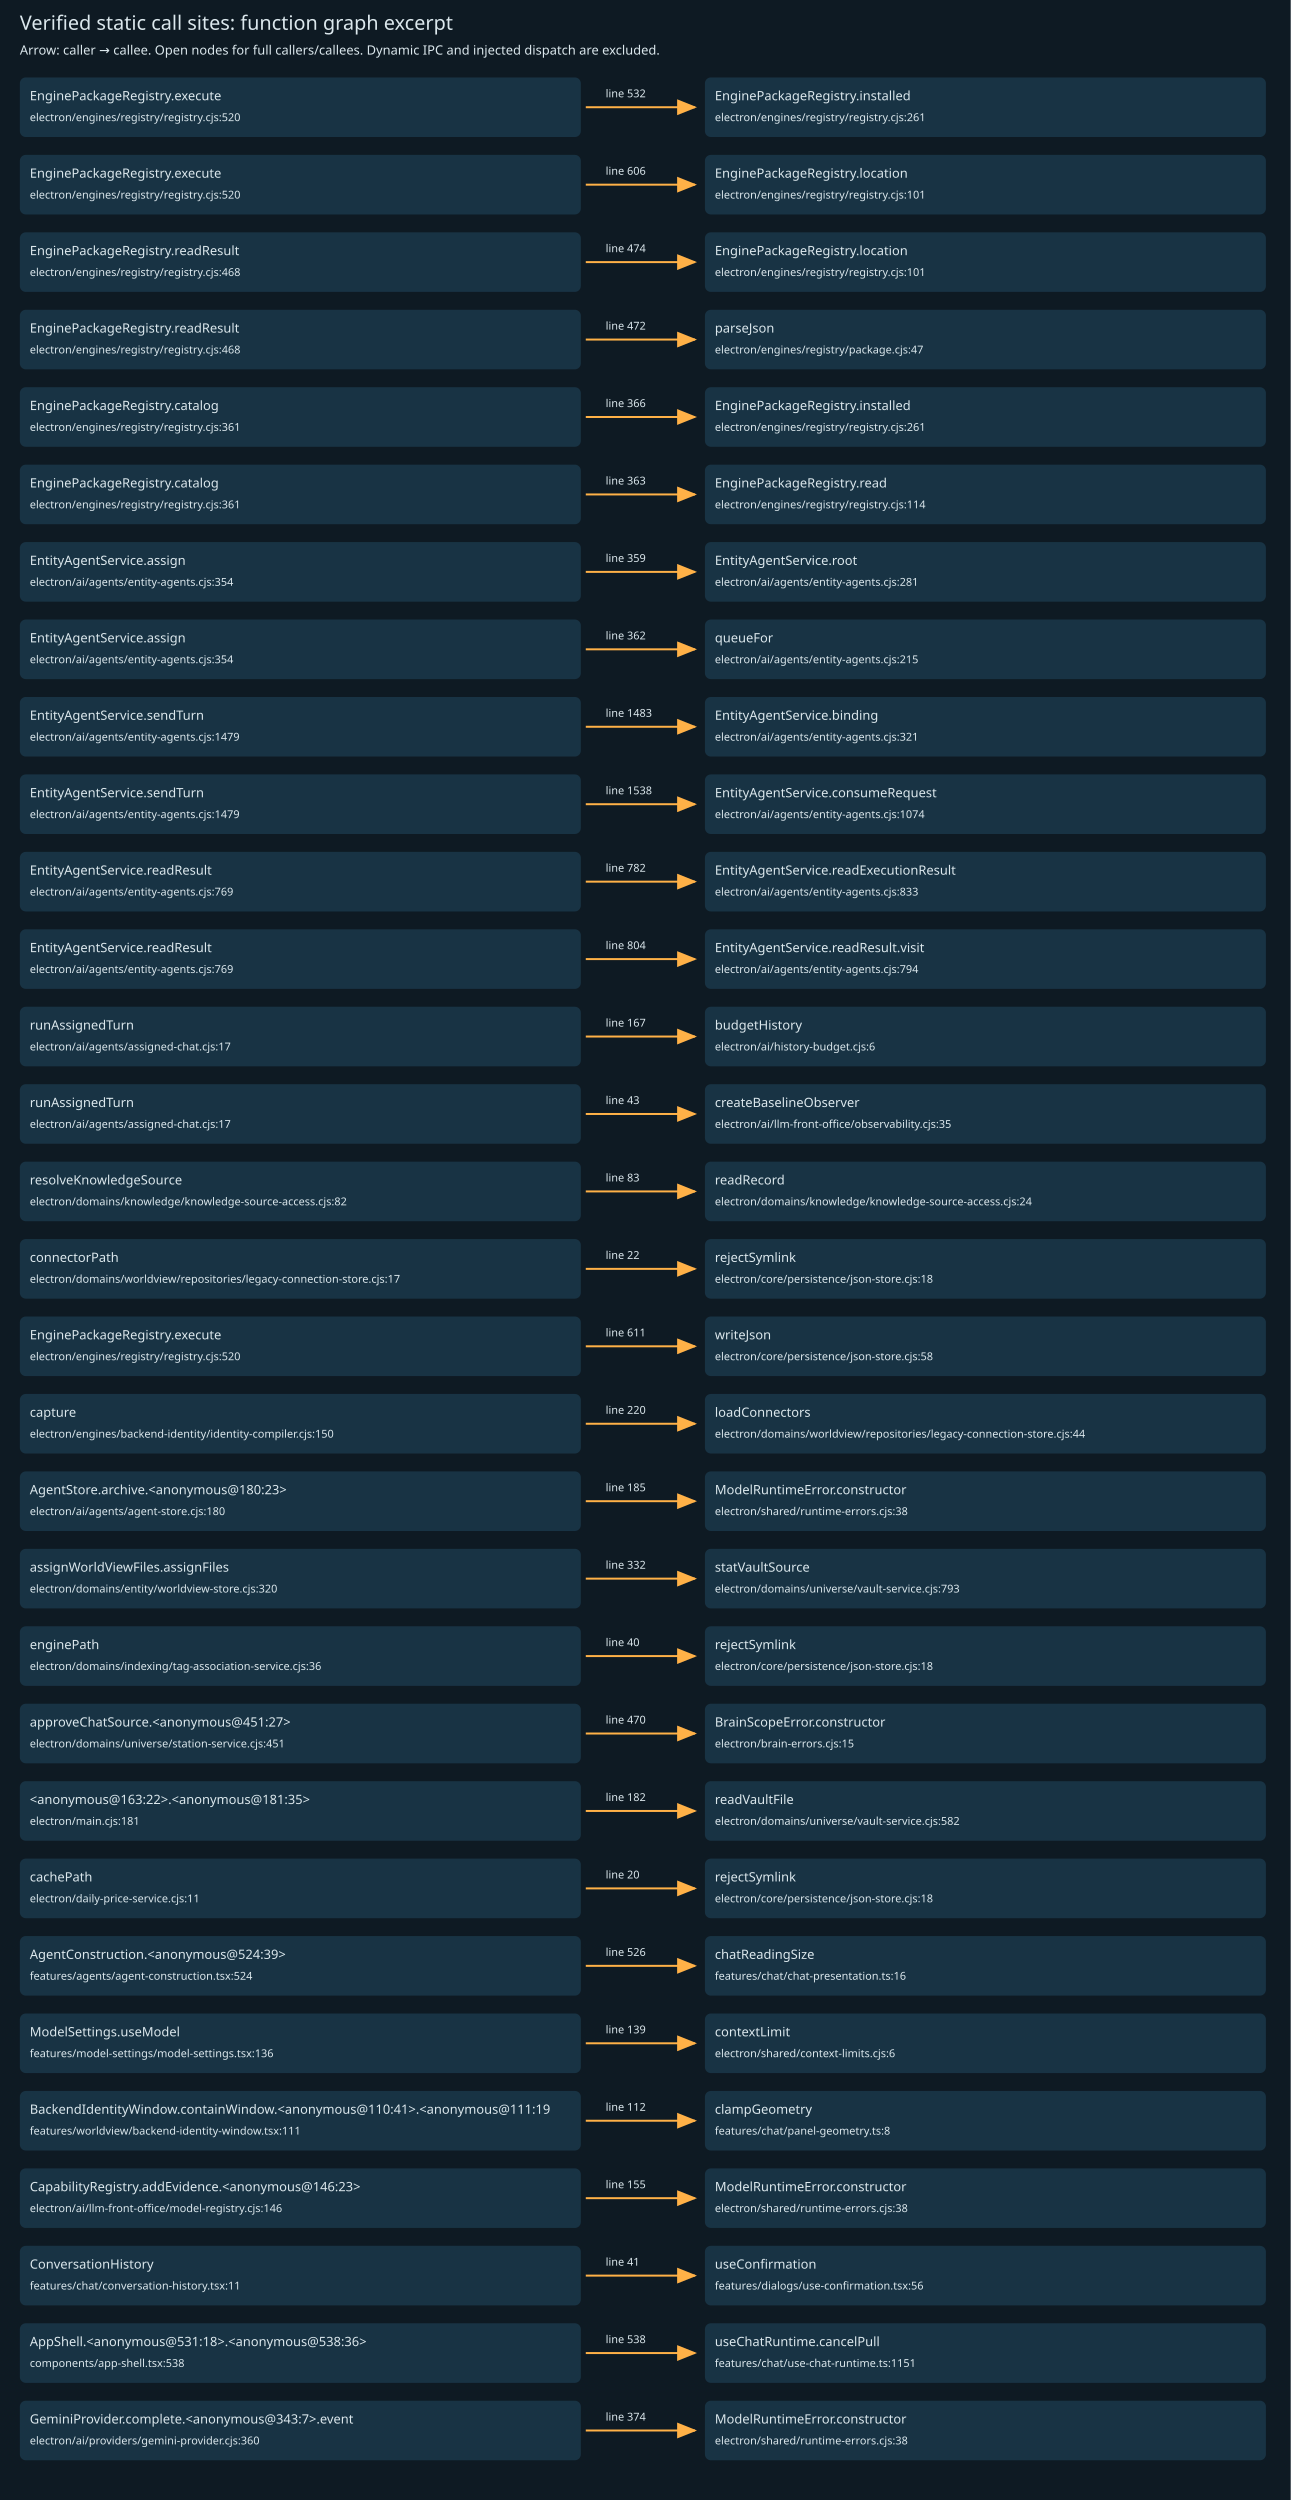
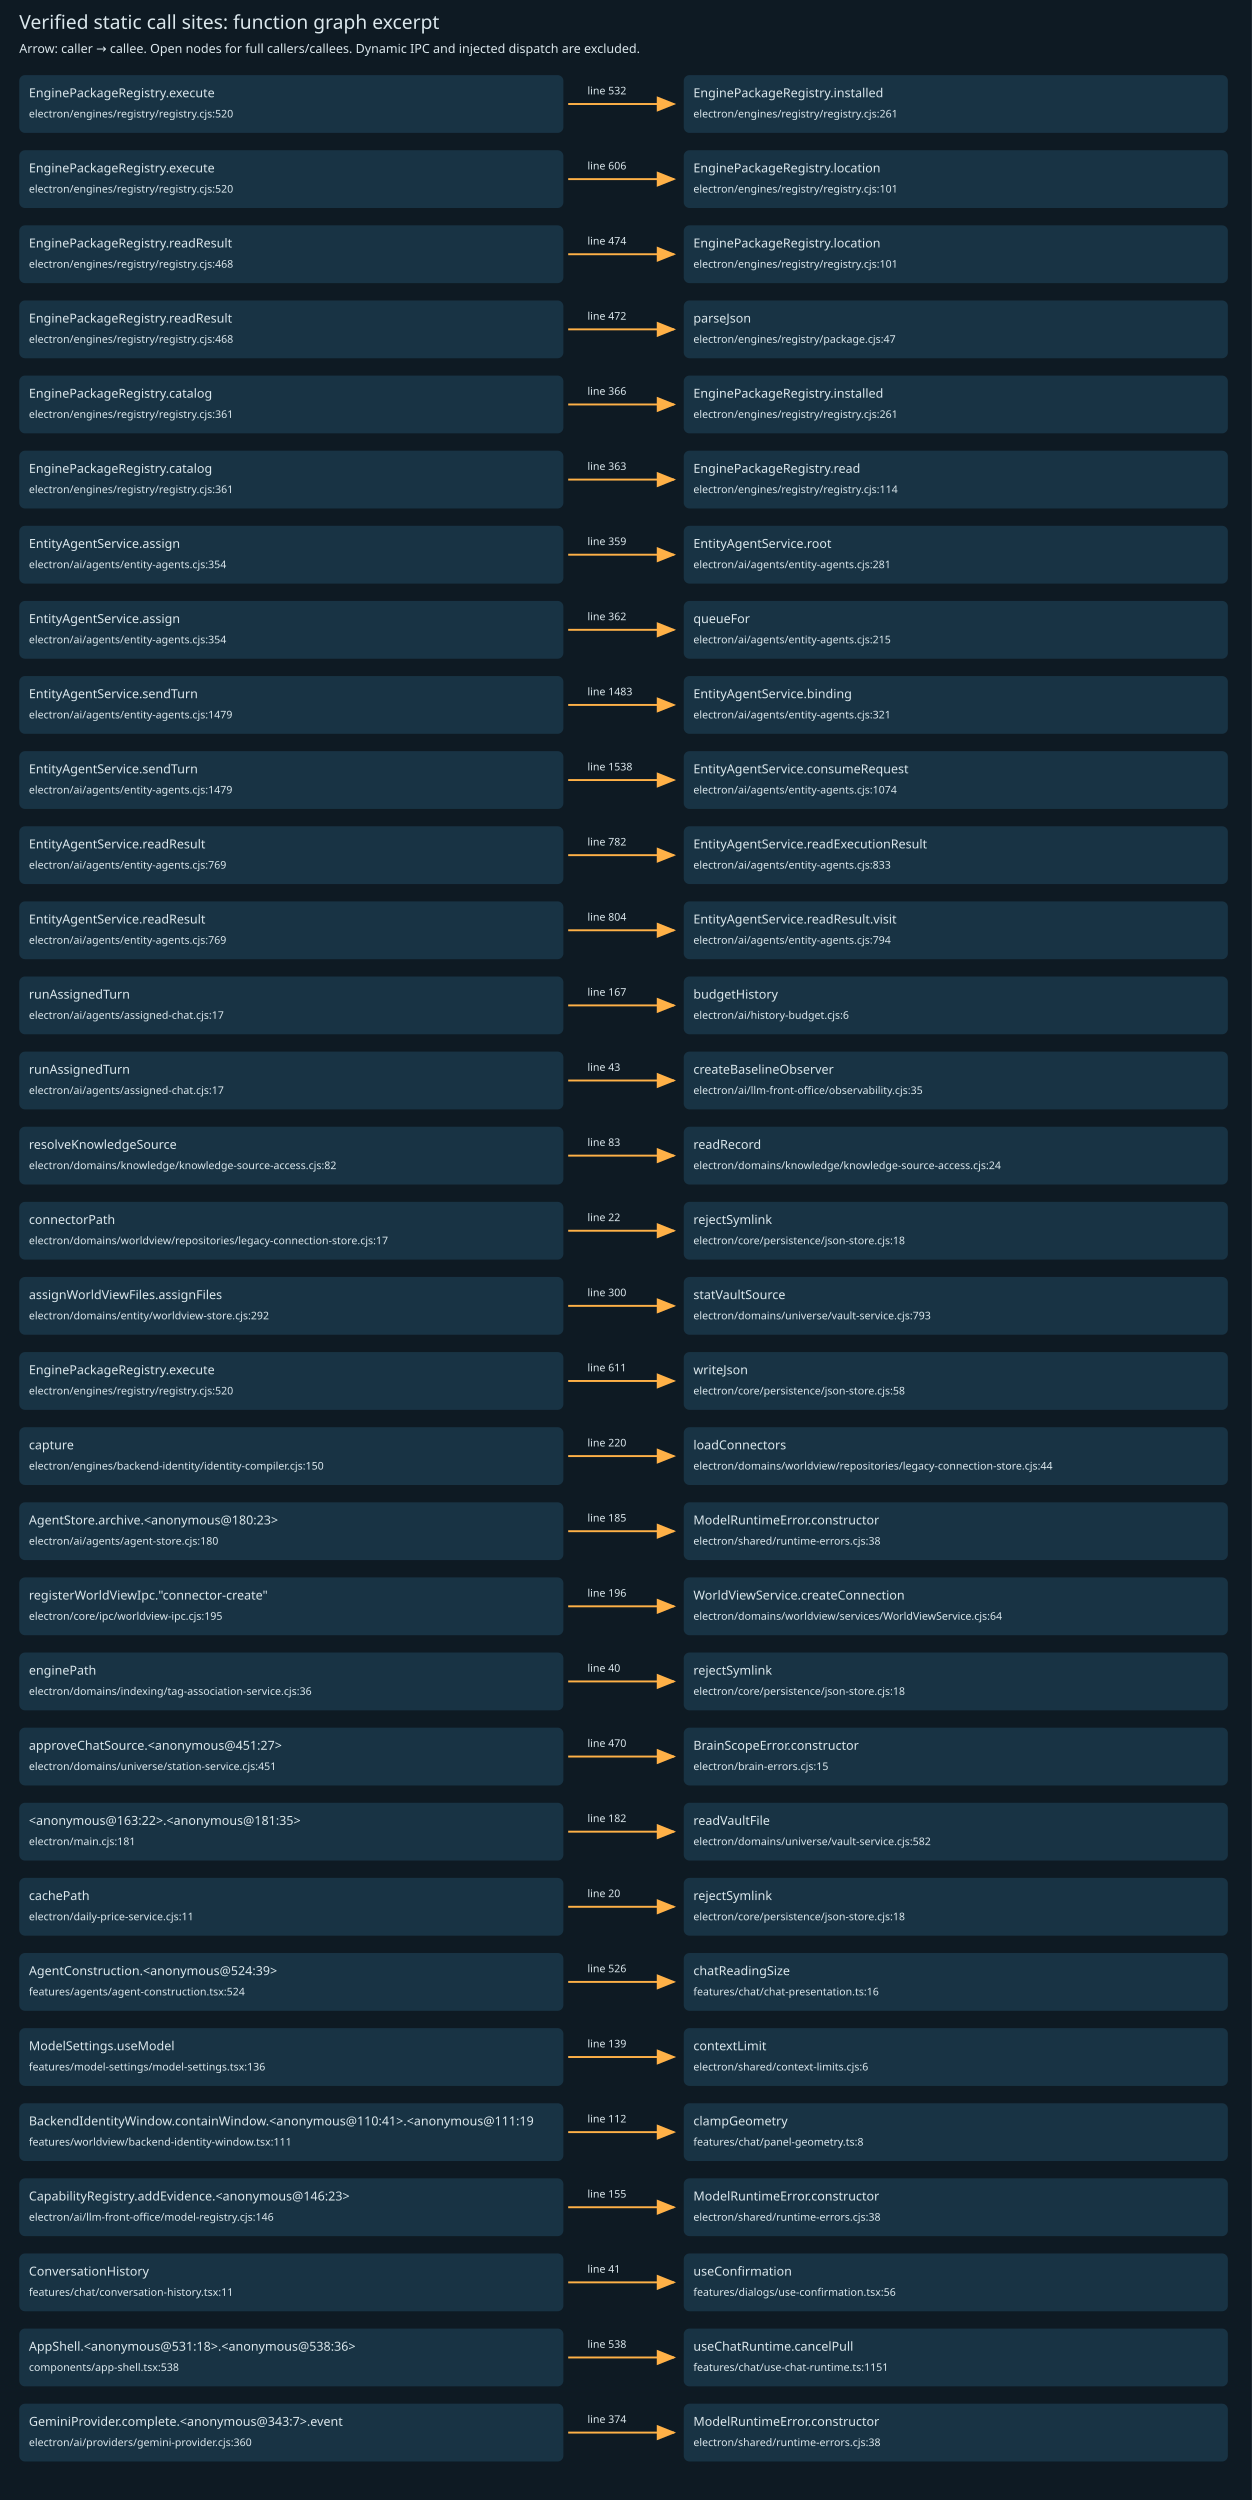
- <svg xmlns="http://www.w3.org/2000/svg" width="1300" height="2518" viewBox="0 0 1300 2518" role="img" aria-labelledby="title desc">
+ <svg xmlns="http://www.w3.org/2000/svg" width="1300" height="2596" viewBox="0 0 1300 2596" role="img" aria-labelledby="title desc">
  <defs>
    <marker id="arrow" markerWidth="10" markerHeight="8" refX="9" refY="4" orient="auto">
      <path d="M0,0 L10,4 L0,8" fill="#ffb147" />
    </marker>
  </defs>
  <rect width="100%" height="100%" fill="#0e1a23" />
  <g font-family="sans-serif" fill="#dce8ed">
    <text x="20" y="30" font-size="20">Verified static call sites: function graph excerpt</text>
    <text x="20" y="55" font-size="13">Arrow: caller → callee. Open nodes for full callers/callees. Dynamic IPC and injected dispatch are excluded.</text>
    <a href="../symbols/files/electron/engines/registry/registry.cjs.md#s-a35bb6e14bafba1e">
      <rect x="20" y="78" width="565" height="60" rx="6" fill="#183344" />
      <text x="30" y="101" font-size="13">EnginePackageRegistry.execute</text>
      <text x="30" y="122" font-size="11">electron/engines/registry/registry.cjs:520</text>
    </a>
    <a href="../symbols/files/electron/engines/registry/registry.cjs.md#s-c4934370e6e6f669">
      <rect x="710" y="78" width="565" height="60" rx="6" fill="#183344" />
      <text x="720" y="101" font-size="13">EnginePackageRegistry.installed</text>
      <text x="720" y="122" font-size="11">electron/engines/registry/registry.cjs:261</text>
    </a>
    <path d="M590,108 L700,108" stroke="#ffb147" stroke-width="2" marker-end="url(#arrow)" />
    <text x="610" y="98" font-size="11">line 532</text>
    <a href="../symbols/files/electron/engines/registry/registry.cjs.md#s-a35bb6e14bafba1e">
      <rect x="20" y="156" width="565" height="60" rx="6" fill="#183344" />
      <text x="30" y="179" font-size="13">EnginePackageRegistry.execute</text>
      <text x="30" y="200" font-size="11">electron/engines/registry/registry.cjs:520</text>
    </a>
    <a href="../symbols/files/electron/engines/registry/registry.cjs.md#s-0a4c4c0b81b57b1a">
      <rect x="710" y="156" width="565" height="60" rx="6" fill="#183344" />
      <text x="720" y="179" font-size="13">EnginePackageRegistry.location</text>
      <text x="720" y="200" font-size="11">electron/engines/registry/registry.cjs:101</text>
    </a>
    <path d="M590,186 L700,186" stroke="#ffb147" stroke-width="2" marker-end="url(#arrow)" />
    <text x="610" y="176" font-size="11">line 606</text>
    <a href="../symbols/files/electron/engines/registry/registry.cjs.md#s-d6c27a69455a5f09">
      <rect x="20" y="234" width="565" height="60" rx="6" fill="#183344" />
      <text x="30" y="257" font-size="13">EnginePackageRegistry.readResult</text>
      <text x="30" y="278" font-size="11">electron/engines/registry/registry.cjs:468</text>
    </a>
    <a href="../symbols/files/electron/engines/registry/registry.cjs.md#s-0a4c4c0b81b57b1a">
      <rect x="710" y="234" width="565" height="60" rx="6" fill="#183344" />
      <text x="720" y="257" font-size="13">EnginePackageRegistry.location</text>
      <text x="720" y="278" font-size="11">electron/engines/registry/registry.cjs:101</text>
    </a>
    <path d="M590,264 L700,264" stroke="#ffb147" stroke-width="2" marker-end="url(#arrow)" />
    <text x="610" y="254" font-size="11">line 474</text>
    <a href="../symbols/files/electron/engines/registry/registry.cjs.md#s-d6c27a69455a5f09">
      <rect x="20" y="312" width="565" height="60" rx="6" fill="#183344" />
      <text x="30" y="335" font-size="13">EnginePackageRegistry.readResult</text>
      <text x="30" y="356" font-size="11">electron/engines/registry/registry.cjs:468</text>
    </a>
    <a href="../symbols/files/electron/engines/registry/package.cjs.md#s-fb6b0b1816d9018a">
      <rect x="710" y="312" width="565" height="60" rx="6" fill="#183344" />
      <text x="720" y="335" font-size="13">parseJson</text>
      <text x="720" y="356" font-size="11">electron/engines/registry/package.cjs:47</text>
    </a>
    <path d="M590,342 L700,342" stroke="#ffb147" stroke-width="2" marker-end="url(#arrow)" />
    <text x="610" y="332" font-size="11">line 472</text>
    <a href="../symbols/files/electron/engines/registry/registry.cjs.md#s-31238ee0e1cb396f">
      <rect x="20" y="390" width="565" height="60" rx="6" fill="#183344" />
      <text x="30" y="413" font-size="13">EnginePackageRegistry.catalog</text>
      <text x="30" y="434" font-size="11">electron/engines/registry/registry.cjs:361</text>
    </a>
    <a href="../symbols/files/electron/engines/registry/registry.cjs.md#s-c4934370e6e6f669">
      <rect x="710" y="390" width="565" height="60" rx="6" fill="#183344" />
      <text x="720" y="413" font-size="13">EnginePackageRegistry.installed</text>
      <text x="720" y="434" font-size="11">electron/engines/registry/registry.cjs:261</text>
    </a>
    <path d="M590,420 L700,420" stroke="#ffb147" stroke-width="2" marker-end="url(#arrow)" />
    <text x="610" y="410" font-size="11">line 366</text>
    <a href="../symbols/files/electron/engines/registry/registry.cjs.md#s-31238ee0e1cb396f">
      <rect x="20" y="468" width="565" height="60" rx="6" fill="#183344" />
      <text x="30" y="491" font-size="13">EnginePackageRegistry.catalog</text>
      <text x="30" y="512" font-size="11">electron/engines/registry/registry.cjs:361</text>
    </a>
    <a href="../symbols/files/electron/engines/registry/registry.cjs.md#s-56d760ca822ea66d">
      <rect x="710" y="468" width="565" height="60" rx="6" fill="#183344" />
      <text x="720" y="491" font-size="13">EnginePackageRegistry.read</text>
      <text x="720" y="512" font-size="11">electron/engines/registry/registry.cjs:114</text>
    </a>
    <path d="M590,498 L700,498" stroke="#ffb147" stroke-width="2" marker-end="url(#arrow)" />
    <text x="610" y="488" font-size="11">line 363</text>
    <a href="../symbols/files/electron/ai/agents/entity-agents.cjs.md#s-d4c884ef911d9cec">
      <rect x="20" y="546" width="565" height="60" rx="6" fill="#183344" />
      <text x="30" y="569" font-size="13">EntityAgentService.assign</text>
      <text x="30" y="590" font-size="11">electron/ai/agents/entity-agents.cjs:354</text>
    </a>
    <a href="../symbols/files/electron/ai/agents/entity-agents.cjs.md#s-db2117d4c6f80a70">
      <rect x="710" y="546" width="565" height="60" rx="6" fill="#183344" />
      <text x="720" y="569" font-size="13">EntityAgentService.root</text>
      <text x="720" y="590" font-size="11">electron/ai/agents/entity-agents.cjs:281</text>
    </a>
    <path d="M590,576 L700,576" stroke="#ffb147" stroke-width="2" marker-end="url(#arrow)" />
    <text x="610" y="566" font-size="11">line 359</text>
    <a href="../symbols/files/electron/ai/agents/entity-agents.cjs.md#s-d4c884ef911d9cec">
      <rect x="20" y="624" width="565" height="60" rx="6" fill="#183344" />
      <text x="30" y="647" font-size="13">EntityAgentService.assign</text>
      <text x="30" y="668" font-size="11">electron/ai/agents/entity-agents.cjs:354</text>
    </a>
    <a href="../symbols/files/electron/ai/agents/entity-agents.cjs.md#s-8253ccaf9d58ee2d">
      <rect x="710" y="624" width="565" height="60" rx="6" fill="#183344" />
      <text x="720" y="647" font-size="13">queueFor</text>
      <text x="720" y="668" font-size="11">electron/ai/agents/entity-agents.cjs:215</text>
    </a>
    <path d="M590,654 L700,654" stroke="#ffb147" stroke-width="2" marker-end="url(#arrow)" />
    <text x="610" y="644" font-size="11">line 362</text>
    <a href="../symbols/files/electron/ai/agents/entity-agents.cjs.md#s-5e1a2fcddec46961">
      <rect x="20" y="702" width="565" height="60" rx="6" fill="#183344" />
      <text x="30" y="725" font-size="13">EntityAgentService.sendTurn</text>
      <text x="30" y="746" font-size="11">electron/ai/agents/entity-agents.cjs:1479</text>
    </a>
    <a href="../symbols/files/electron/ai/agents/entity-agents.cjs.md#s-15021cffa970c71c">
      <rect x="710" y="702" width="565" height="60" rx="6" fill="#183344" />
      <text x="720" y="725" font-size="13">EntityAgentService.binding</text>
      <text x="720" y="746" font-size="11">electron/ai/agents/entity-agents.cjs:321</text>
    </a>
    <path d="M590,732 L700,732" stroke="#ffb147" stroke-width="2" marker-end="url(#arrow)" />
    <text x="610" y="722" font-size="11">line 1483</text>
    <a href="../symbols/files/electron/ai/agents/entity-agents.cjs.md#s-5e1a2fcddec46961">
      <rect x="20" y="780" width="565" height="60" rx="6" fill="#183344" />
      <text x="30" y="803" font-size="13">EntityAgentService.sendTurn</text>
      <text x="30" y="824" font-size="11">electron/ai/agents/entity-agents.cjs:1479</text>
    </a>
    <a href="../symbols/files/electron/ai/agents/entity-agents.cjs.md#s-d6f389f11aad767e">
      <rect x="710" y="780" width="565" height="60" rx="6" fill="#183344" />
      <text x="720" y="803" font-size="13">EntityAgentService.consumeRequest</text>
      <text x="720" y="824" font-size="11">electron/ai/agents/entity-agents.cjs:1074</text>
    </a>
    <path d="M590,810 L700,810" stroke="#ffb147" stroke-width="2" marker-end="url(#arrow)" />
    <text x="610" y="800" font-size="11">line 1538</text>
    <a href="../symbols/files/electron/ai/agents/entity-agents.cjs.md#s-10221a06d3a832f5">
      <rect x="20" y="858" width="565" height="60" rx="6" fill="#183344" />
      <text x="30" y="881" font-size="13">EntityAgentService.readResult</text>
      <text x="30" y="902" font-size="11">electron/ai/agents/entity-agents.cjs:769</text>
    </a>
    <a href="../symbols/files/electron/ai/agents/entity-agents.cjs.md#s-940867f7de31f281">
      <rect x="710" y="858" width="565" height="60" rx="6" fill="#183344" />
      <text x="720" y="881" font-size="13">EntityAgentService.readExecutionResult</text>
      <text x="720" y="902" font-size="11">electron/ai/agents/entity-agents.cjs:833</text>
    </a>
    <path d="M590,888 L700,888" stroke="#ffb147" stroke-width="2" marker-end="url(#arrow)" />
    <text x="610" y="878" font-size="11">line 782</text>
    <a href="../symbols/files/electron/ai/agents/entity-agents.cjs.md#s-10221a06d3a832f5">
      <rect x="20" y="936" width="565" height="60" rx="6" fill="#183344" />
      <text x="30" y="959" font-size="13">EntityAgentService.readResult</text>
      <text x="30" y="980" font-size="11">electron/ai/agents/entity-agents.cjs:769</text>
    </a>
    <a href="../symbols/files/electron/ai/agents/entity-agents.cjs.md#s-49661e9ef45d3bc7">
      <rect x="710" y="936" width="565" height="60" rx="6" fill="#183344" />
      <text x="720" y="959" font-size="13">EntityAgentService.readResult.visit</text>
      <text x="720" y="980" font-size="11">electron/ai/agents/entity-agents.cjs:794</text>
    </a>
    <path d="M590,966 L700,966" stroke="#ffb147" stroke-width="2" marker-end="url(#arrow)" />
    <text x="610" y="956" font-size="11">line 804</text>
    <a href="../symbols/files/electron/ai/agents/assigned-chat.cjs.md#s-d49a3f162aa849c6">
      <rect x="20" y="1014" width="565" height="60" rx="6" fill="#183344" />
      <text x="30" y="1037" font-size="13">runAssignedTurn</text>
      <text x="30" y="1058" font-size="11">electron/ai/agents/assigned-chat.cjs:17</text>
    </a>
    <a href="../symbols/files/electron/ai/history-budget.cjs.md#s-0c3553c9658a4cf5">
      <rect x="710" y="1014" width="565" height="60" rx="6" fill="#183344" />
      <text x="720" y="1037" font-size="13">budgetHistory</text>
      <text x="720" y="1058" font-size="11">electron/ai/history-budget.cjs:6</text>
    </a>
    <path d="M590,1044 L700,1044" stroke="#ffb147" stroke-width="2" marker-end="url(#arrow)" />
    <text x="610" y="1034" font-size="11">line 167</text>
    <a href="../symbols/files/electron/ai/agents/assigned-chat.cjs.md#s-d49a3f162aa849c6">
      <rect x="20" y="1092" width="565" height="60" rx="6" fill="#183344" />
      <text x="30" y="1115" font-size="13">runAssignedTurn</text>
      <text x="30" y="1136" font-size="11">electron/ai/agents/assigned-chat.cjs:17</text>
    </a>
    <a href="../symbols/files/electron/ai/llm-front-office/observability.cjs.md#s-22e889ac7364e45a">
      <rect x="710" y="1092" width="565" height="60" rx="6" fill="#183344" />
      <text x="720" y="1115" font-size="13">createBaselineObserver</text>
      <text x="720" y="1136" font-size="11">electron/ai/llm-front-office/observability.cjs:35</text>
    </a>
    <path d="M590,1122 L700,1122" stroke="#ffb147" stroke-width="2" marker-end="url(#arrow)" />
    <text x="610" y="1112" font-size="11">line 43</text>
    <a href="../symbols/files/electron/domains/knowledge/knowledge-source-access.cjs.md#s-533d0fd9803550f8">
      <rect x="20" y="1170" width="565" height="60" rx="6" fill="#183344" />
      <text x="30" y="1193" font-size="13">resolveKnowledgeSource</text>
      <text x="30" y="1214" font-size="11">electron/domains/knowledge/knowledge-source-access.cjs:82</text>
    </a>
    <a href="../symbols/files/electron/domains/knowledge/knowledge-source-access.cjs.md#s-9e369167fc59d0c0">
      <rect x="710" y="1170" width="565" height="60" rx="6" fill="#183344" />
      <text x="720" y="1193" font-size="13">readRecord</text>
      <text x="720" y="1214" font-size="11">electron/domains/knowledge/knowledge-source-access.cjs:24</text>
    </a>
    <path d="M590,1200 L700,1200" stroke="#ffb147" stroke-width="2" marker-end="url(#arrow)" />
    <text x="610" y="1190" font-size="11">line 83</text>
    <a href="../symbols/files/electron/domains/worldview/repositories/legacy-connection-store.cjs.md#s-d166b7a4f9c51c75">
      <rect x="20" y="1248" width="565" height="60" rx="6" fill="#183344" />
      <text x="30" y="1271" font-size="13">connectorPath</text>
      <text x="30" y="1292" font-size="11">electron/domains/worldview/repositories/legacy-connection-store.cjs:17</text>
    </a>
    <a href="../symbols/files/electron/core/persistence/json-store.cjs.md#s-aaddc8aab5c0d073">
      <rect x="710" y="1248" width="565" height="60" rx="6" fill="#183344" />
      <text x="720" y="1271" font-size="13">rejectSymlink</text>
      <text x="720" y="1292" font-size="11">electron/core/persistence/json-store.cjs:18</text>
    </a>
    <path d="M590,1278 L700,1278" stroke="#ffb147" stroke-width="2" marker-end="url(#arrow)" />
    <text x="610" y="1268" font-size="11">line 22</text>
+     <a href="../symbols/files/electron/domains/entity/worldview-store.cjs.md#s-6fb69637a7e981f0">
+       <rect x="20" y="1326" width="565" height="60" rx="6" fill="#183344" />
+       <text x="30" y="1349" font-size="13">assignWorldViewFiles.assignFiles</text>
+       <text x="30" y="1370" font-size="11">electron/domains/entity/worldview-store.cjs:292</text>
+     </a>
+     <a href="../symbols/files/electron/domains/universe/vault-service.cjs.md#s-11f97228db17e5f8">
+       <rect x="710" y="1326" width="565" height="60" rx="6" fill="#183344" />
+       <text x="720" y="1349" font-size="13">statVaultSource</text>
+       <text x="720" y="1370" font-size="11">electron/domains/universe/vault-service.cjs:793</text>
+     </a>
+     <path d="M590,1356 L700,1356" stroke="#ffb147" stroke-width="2" marker-end="url(#arrow)" />
+     <text x="610" y="1346" font-size="11">line 300</text>
    <a href="../symbols/files/electron/engines/registry/registry.cjs.md#s-a35bb6e14bafba1e">
-       <rect x="20" y="1326" width="565" height="60" rx="6" fill="#183344" />
-       <text x="30" y="1349" font-size="13">EnginePackageRegistry.execute</text>
-       <text x="30" y="1370" font-size="11">electron/engines/registry/registry.cjs:520</text>
+       <rect x="20" y="1404" width="565" height="60" rx="6" fill="#183344" />
+       <text x="30" y="1427" font-size="13">EnginePackageRegistry.execute</text>
+       <text x="30" y="1448" font-size="11">electron/engines/registry/registry.cjs:520</text>
    </a>
    <a href="../symbols/files/electron/core/persistence/json-store.cjs.md#s-5030c6156f98dba1">
-       <rect x="710" y="1326" width="565" height="60" rx="6" fill="#183344" />
-       <text x="720" y="1349" font-size="13">writeJson</text>
-       <text x="720" y="1370" font-size="11">electron/core/persistence/json-store.cjs:58</text>
-     </a>
-     <path d="M590,1356 L700,1356" stroke="#ffb147" stroke-width="2" marker-end="url(#arrow)" />
-     <text x="610" y="1346" font-size="11">line 611</text>
+       <rect x="710" y="1404" width="565" height="60" rx="6" fill="#183344" />
+       <text x="720" y="1427" font-size="13">writeJson</text>
+       <text x="720" y="1448" font-size="11">electron/core/persistence/json-store.cjs:58</text>
+     </a>
+     <path d="M590,1434 L700,1434" stroke="#ffb147" stroke-width="2" marker-end="url(#arrow)" />
+     <text x="610" y="1424" font-size="11">line 611</text>
    <a href="../symbols/files/electron/engines/backend-identity/identity-compiler.cjs.md#s-1f99e7da5df73158">
-       <rect x="20" y="1404" width="565" height="60" rx="6" fill="#183344" />
-       <text x="30" y="1427" font-size="13">capture</text>
-       <text x="30" y="1448" font-size="11">electron/engines/backend-identity/identity-compiler.cjs:150</text>
+       <rect x="20" y="1482" width="565" height="60" rx="6" fill="#183344" />
+       <text x="30" y="1505" font-size="13">capture</text>
+       <text x="30" y="1526" font-size="11">electron/engines/backend-identity/identity-compiler.cjs:150</text>
    </a>
    <a href="../symbols/files/electron/domains/worldview/repositories/legacy-connection-store.cjs.md#s-2937b562dd1ce8b4">
-       <rect x="710" y="1404" width="565" height="60" rx="6" fill="#183344" />
-       <text x="720" y="1427" font-size="13">loadConnectors</text>
-       <text x="720" y="1448" font-size="11">electron/domains/worldview/repositories/legacy-connection-store.cjs:44</text>
-     </a>
-     <path d="M590,1434 L700,1434" stroke="#ffb147" stroke-width="2" marker-end="url(#arrow)" />
-     <text x="610" y="1424" font-size="11">line 220</text>
+       <rect x="710" y="1482" width="565" height="60" rx="6" fill="#183344" />
+       <text x="720" y="1505" font-size="13">loadConnectors</text>
+       <text x="720" y="1526" font-size="11">electron/domains/worldview/repositories/legacy-connection-store.cjs:44</text>
+     </a>
+     <path d="M590,1512 L700,1512" stroke="#ffb147" stroke-width="2" marker-end="url(#arrow)" />
+     <text x="610" y="1502" font-size="11">line 220</text>
    <a href="../symbols/files/electron/ai/agents/agent-store.cjs.md#s-d4ed7663c6efd3ff">
-       <rect x="20" y="1482" width="565" height="60" rx="6" fill="#183344" />
-       <text x="30" y="1505" font-size="13">AgentStore.archive.&lt;anonymous@180:23&gt;</text>
-       <text x="30" y="1526" font-size="11">electron/ai/agents/agent-store.cjs:180</text>
+       <rect x="20" y="1560" width="565" height="60" rx="6" fill="#183344" />
+       <text x="30" y="1583" font-size="13">AgentStore.archive.&lt;anonymous@180:23&gt;</text>
+       <text x="30" y="1604" font-size="11">electron/ai/agents/agent-store.cjs:180</text>
    </a>
    <a href="../symbols/files/electron/shared/runtime-errors.cjs.md#s-66422d0cde496ce3">
-       <rect x="710" y="1482" width="565" height="60" rx="6" fill="#183344" />
-       <text x="720" y="1505" font-size="13">ModelRuntimeError.constructor</text>
-       <text x="720" y="1526" font-size="11">electron/shared/runtime-errors.cjs:38</text>
-     </a>
-     <path d="M590,1512 L700,1512" stroke="#ffb147" stroke-width="2" marker-end="url(#arrow)" />
-     <text x="610" y="1502" font-size="11">line 185</text>
-     <a href="../symbols/files/electron/domains/entity/worldview-store.cjs.md#s-514645164f44c531">
-       <rect x="20" y="1560" width="565" height="60" rx="6" fill="#183344" />
-       <text x="30" y="1583" font-size="13">assignWorldViewFiles.assignFiles</text>
-       <text x="30" y="1604" font-size="11">electron/domains/entity/worldview-store.cjs:320</text>
-     </a>
-     <a href="../symbols/files/electron/domains/universe/vault-service.cjs.md#s-11f97228db17e5f8">
      <rect x="710" y="1560" width="565" height="60" rx="6" fill="#183344" />
-       <text x="720" y="1583" font-size="13">statVaultSource</text>
-       <text x="720" y="1604" font-size="11">electron/domains/universe/vault-service.cjs:793</text>
+       <text x="720" y="1583" font-size="13">ModelRuntimeError.constructor</text>
+       <text x="720" y="1604" font-size="11">electron/shared/runtime-errors.cjs:38</text>
    </a>
    <path d="M590,1590 L700,1590" stroke="#ffb147" stroke-width="2" marker-end="url(#arrow)" />
-     <text x="610" y="1580" font-size="11">line 332</text>
+     <text x="610" y="1580" font-size="11">line 185</text>
+     <a href="../symbols/files/electron/core/ipc/worldview-ipc.cjs.md#s-4a0d0a59eb981147">
+       <rect x="20" y="1638" width="565" height="60" rx="6" fill="#183344" />
+       <text x="30" y="1661" font-size="13">registerWorldViewIpc."connector-create"</text>
+       <text x="30" y="1682" font-size="11">electron/core/ipc/worldview-ipc.cjs:195</text>
+     </a>
+     <a href="../symbols/files/electron/domains/worldview/services/WorldViewService.cjs.md#s-59ad55cf2312518c">
+       <rect x="710" y="1638" width="565" height="60" rx="6" fill="#183344" />
+       <text x="720" y="1661" font-size="13">WorldViewService.createConnection</text>
+       <text x="720" y="1682" font-size="11">electron/domains/worldview/services/WorldViewService.cjs:64</text>
+     </a>
+     <path d="M590,1668 L700,1668" stroke="#ffb147" stroke-width="2" marker-end="url(#arrow)" />
+     <text x="610" y="1658" font-size="11">line 196</text>
    <a href="../symbols/files/electron/domains/indexing/tag-association-service.cjs.md#s-5e1c29e4edc6962d">
-       <rect x="20" y="1638" width="565" height="60" rx="6" fill="#183344" />
-       <text x="30" y="1661" font-size="13">enginePath</text>
-       <text x="30" y="1682" font-size="11">electron/domains/indexing/tag-association-service.cjs:36</text>
+       <rect x="20" y="1716" width="565" height="60" rx="6" fill="#183344" />
+       <text x="30" y="1739" font-size="13">enginePath</text>
+       <text x="30" y="1760" font-size="11">electron/domains/indexing/tag-association-service.cjs:36</text>
    </a>
    <a href="../symbols/files/electron/core/persistence/json-store.cjs.md#s-aaddc8aab5c0d073">
-       <rect x="710" y="1638" width="565" height="60" rx="6" fill="#183344" />
-       <text x="720" y="1661" font-size="13">rejectSymlink</text>
-       <text x="720" y="1682" font-size="11">electron/core/persistence/json-store.cjs:18</text>
-     </a>
-     <path d="M590,1668 L700,1668" stroke="#ffb147" stroke-width="2" marker-end="url(#arrow)" />
-     <text x="610" y="1658" font-size="11">line 40</text>
+       <rect x="710" y="1716" width="565" height="60" rx="6" fill="#183344" />
+       <text x="720" y="1739" font-size="13">rejectSymlink</text>
+       <text x="720" y="1760" font-size="11">electron/core/persistence/json-store.cjs:18</text>
+     </a>
+     <path d="M590,1746 L700,1746" stroke="#ffb147" stroke-width="2" marker-end="url(#arrow)" />
+     <text x="610" y="1736" font-size="11">line 40</text>
    <a href="../symbols/files/electron/domains/universe/station-service.cjs.md#s-9af64c63b97f180e">
-       <rect x="20" y="1716" width="565" height="60" rx="6" fill="#183344" />
-       <text x="30" y="1739" font-size="13">approveChatSource.&lt;anonymous@451:27&gt;</text>
-       <text x="30" y="1760" font-size="11">electron/domains/universe/station-service.cjs:451</text>
+       <rect x="20" y="1794" width="565" height="60" rx="6" fill="#183344" />
+       <text x="30" y="1817" font-size="13">approveChatSource.&lt;anonymous@451:27&gt;</text>
+       <text x="30" y="1838" font-size="11">electron/domains/universe/station-service.cjs:451</text>
    </a>
    <a href="../symbols/files/electron/brain-errors.cjs.md#s-d5903b380579f4df">
-       <rect x="710" y="1716" width="565" height="60" rx="6" fill="#183344" />
-       <text x="720" y="1739" font-size="13">BrainScopeError.constructor</text>
-       <text x="720" y="1760" font-size="11">electron/brain-errors.cjs:15</text>
-     </a>
-     <path d="M590,1746 L700,1746" stroke="#ffb147" stroke-width="2" marker-end="url(#arrow)" />
-     <text x="610" y="1736" font-size="11">line 470</text>
+       <rect x="710" y="1794" width="565" height="60" rx="6" fill="#183344" />
+       <text x="720" y="1817" font-size="13">BrainScopeError.constructor</text>
+       <text x="720" y="1838" font-size="11">electron/brain-errors.cjs:15</text>
+     </a>
+     <path d="M590,1824 L700,1824" stroke="#ffb147" stroke-width="2" marker-end="url(#arrow)" />
+     <text x="610" y="1814" font-size="11">line 470</text>
    <a href="../symbols/files/electron/main.cjs.md#s-9dfcf178f71c6660">
-       <rect x="20" y="1794" width="565" height="60" rx="6" fill="#183344" />
-       <text x="30" y="1817" font-size="13">&lt;anonymous@163:22&gt;.&lt;anonymous@181:35&gt;</text>
-       <text x="30" y="1838" font-size="11">electron/main.cjs:181</text>
+       <rect x="20" y="1872" width="565" height="60" rx="6" fill="#183344" />
+       <text x="30" y="1895" font-size="13">&lt;anonymous@163:22&gt;.&lt;anonymous@181:35&gt;</text>
+       <text x="30" y="1916" font-size="11">electron/main.cjs:181</text>
    </a>
    <a href="../symbols/files/electron/domains/universe/vault-service.cjs.md#s-9d052ebb9a7eb12e">
-       <rect x="710" y="1794" width="565" height="60" rx="6" fill="#183344" />
-       <text x="720" y="1817" font-size="13">readVaultFile</text>
-       <text x="720" y="1838" font-size="11">electron/domains/universe/vault-service.cjs:582</text>
-     </a>
-     <path d="M590,1824 L700,1824" stroke="#ffb147" stroke-width="2" marker-end="url(#arrow)" />
-     <text x="610" y="1814" font-size="11">line 182</text>
+       <rect x="710" y="1872" width="565" height="60" rx="6" fill="#183344" />
+       <text x="720" y="1895" font-size="13">readVaultFile</text>
+       <text x="720" y="1916" font-size="11">electron/domains/universe/vault-service.cjs:582</text>
+     </a>
+     <path d="M590,1902 L700,1902" stroke="#ffb147" stroke-width="2" marker-end="url(#arrow)" />
+     <text x="610" y="1892" font-size="11">line 182</text>
    <a href="../symbols/files/electron/daily-price-service.cjs.md#s-8ce737fc5829b668">
-       <rect x="20" y="1872" width="565" height="60" rx="6" fill="#183344" />
-       <text x="30" y="1895" font-size="13">cachePath</text>
-       <text x="30" y="1916" font-size="11">electron/daily-price-service.cjs:11</text>
+       <rect x="20" y="1950" width="565" height="60" rx="6" fill="#183344" />
+       <text x="30" y="1973" font-size="13">cachePath</text>
+       <text x="30" y="1994" font-size="11">electron/daily-price-service.cjs:11</text>
    </a>
    <a href="../symbols/files/electron/core/persistence/json-store.cjs.md#s-aaddc8aab5c0d073">
-       <rect x="710" y="1872" width="565" height="60" rx="6" fill="#183344" />
-       <text x="720" y="1895" font-size="13">rejectSymlink</text>
-       <text x="720" y="1916" font-size="11">electron/core/persistence/json-store.cjs:18</text>
-     </a>
-     <path d="M590,1902 L700,1902" stroke="#ffb147" stroke-width="2" marker-end="url(#arrow)" />
-     <text x="610" y="1892" font-size="11">line 20</text>
+       <rect x="710" y="1950" width="565" height="60" rx="6" fill="#183344" />
+       <text x="720" y="1973" font-size="13">rejectSymlink</text>
+       <text x="720" y="1994" font-size="11">electron/core/persistence/json-store.cjs:18</text>
+     </a>
+     <path d="M590,1980 L700,1980" stroke="#ffb147" stroke-width="2" marker-end="url(#arrow)" />
+     <text x="610" y="1970" font-size="11">line 20</text>
    <a href="../symbols/files/features/agents/agent-construction.tsx.md#s-3f11db69ac8b8780">
-       <rect x="20" y="1950" width="565" height="60" rx="6" fill="#183344" />
-       <text x="30" y="1973" font-size="13">AgentConstruction.&lt;anonymous@524:39&gt;</text>
-       <text x="30" y="1994" font-size="11">features/agents/agent-construction.tsx:524</text>
+       <rect x="20" y="2028" width="565" height="60" rx="6" fill="#183344" />
+       <text x="30" y="2051" font-size="13">AgentConstruction.&lt;anonymous@524:39&gt;</text>
+       <text x="30" y="2072" font-size="11">features/agents/agent-construction.tsx:524</text>
    </a>
    <a href="../symbols/files/features/chat/chat-presentation.ts.md#s-d1401d6d0629913e">
-       <rect x="710" y="1950" width="565" height="60" rx="6" fill="#183344" />
-       <text x="720" y="1973" font-size="13">chatReadingSize</text>
-       <text x="720" y="1994" font-size="11">features/chat/chat-presentation.ts:16</text>
-     </a>
-     <path d="M590,1980 L700,1980" stroke="#ffb147" stroke-width="2" marker-end="url(#arrow)" />
-     <text x="610" y="1970" font-size="11">line 526</text>
+       <rect x="710" y="2028" width="565" height="60" rx="6" fill="#183344" />
+       <text x="720" y="2051" font-size="13">chatReadingSize</text>
+       <text x="720" y="2072" font-size="11">features/chat/chat-presentation.ts:16</text>
+     </a>
+     <path d="M590,2058 L700,2058" stroke="#ffb147" stroke-width="2" marker-end="url(#arrow)" />
+     <text x="610" y="2048" font-size="11">line 526</text>
    <a href="../symbols/files/features/model-settings/model-settings.tsx.md#s-ef618ac89a30b727">
-       <rect x="20" y="2028" width="565" height="60" rx="6" fill="#183344" />
-       <text x="30" y="2051" font-size="13">ModelSettings.useModel</text>
-       <text x="30" y="2072" font-size="11">features/model-settings/model-settings.tsx:136</text>
+       <rect x="20" y="2106" width="565" height="60" rx="6" fill="#183344" />
+       <text x="30" y="2129" font-size="13">ModelSettings.useModel</text>
+       <text x="30" y="2150" font-size="11">features/model-settings/model-settings.tsx:136</text>
    </a>
    <a href="../symbols/files/electron/shared/context-limits.cjs.md#s-cb06ea768ce0bca3">
-       <rect x="710" y="2028" width="565" height="60" rx="6" fill="#183344" />
-       <text x="720" y="2051" font-size="13">contextLimit</text>
-       <text x="720" y="2072" font-size="11">electron/shared/context-limits.cjs:6</text>
-     </a>
-     <path d="M590,2058 L700,2058" stroke="#ffb147" stroke-width="2" marker-end="url(#arrow)" />
-     <text x="610" y="2048" font-size="11">line 139</text>
+       <rect x="710" y="2106" width="565" height="60" rx="6" fill="#183344" />
+       <text x="720" y="2129" font-size="13">contextLimit</text>
+       <text x="720" y="2150" font-size="11">electron/shared/context-limits.cjs:6</text>
+     </a>
+     <path d="M590,2136 L700,2136" stroke="#ffb147" stroke-width="2" marker-end="url(#arrow)" />
+     <text x="610" y="2126" font-size="11">line 139</text>
    <a href="../symbols/files/features/worldview/backend-identity-window.tsx.md#s-450cef1b101c567c">
-       <rect x="20" y="2106" width="565" height="60" rx="6" fill="#183344" />
-       <text x="30" y="2129" font-size="13">BackendIdentityWindow.containWindow.&lt;anonymous@110:41&gt;.&lt;anonymous@111:19</text>
-       <text x="30" y="2150" font-size="11">features/worldview/backend-identity-window.tsx:111</text>
+       <rect x="20" y="2184" width="565" height="60" rx="6" fill="#183344" />
+       <text x="30" y="2207" font-size="13">BackendIdentityWindow.containWindow.&lt;anonymous@110:41&gt;.&lt;anonymous@111:19</text>
+       <text x="30" y="2228" font-size="11">features/worldview/backend-identity-window.tsx:111</text>
    </a>
    <a href="../symbols/files/features/chat/panel-geometry.ts.md#s-5a5a3109a00ef650">
-       <rect x="710" y="2106" width="565" height="60" rx="6" fill="#183344" />
-       <text x="720" y="2129" font-size="13">clampGeometry</text>
-       <text x="720" y="2150" font-size="11">features/chat/panel-geometry.ts:8</text>
-     </a>
-     <path d="M590,2136 L700,2136" stroke="#ffb147" stroke-width="2" marker-end="url(#arrow)" />
-     <text x="610" y="2126" font-size="11">line 112</text>
+       <rect x="710" y="2184" width="565" height="60" rx="6" fill="#183344" />
+       <text x="720" y="2207" font-size="13">clampGeometry</text>
+       <text x="720" y="2228" font-size="11">features/chat/panel-geometry.ts:8</text>
+     </a>
+     <path d="M590,2214 L700,2214" stroke="#ffb147" stroke-width="2" marker-end="url(#arrow)" />
+     <text x="610" y="2204" font-size="11">line 112</text>
    <a href="../symbols/files/electron/ai/llm-front-office/model-registry.cjs.md#s-420776679b486be4">
-       <rect x="20" y="2184" width="565" height="60" rx="6" fill="#183344" />
-       <text x="30" y="2207" font-size="13">CapabilityRegistry.addEvidence.&lt;anonymous@146:23&gt;</text>
-       <text x="30" y="2228" font-size="11">electron/ai/llm-front-office/model-registry.cjs:146</text>
+       <rect x="20" y="2262" width="565" height="60" rx="6" fill="#183344" />
+       <text x="30" y="2285" font-size="13">CapabilityRegistry.addEvidence.&lt;anonymous@146:23&gt;</text>
+       <text x="30" y="2306" font-size="11">electron/ai/llm-front-office/model-registry.cjs:146</text>
    </a>
    <a href="../symbols/files/electron/shared/runtime-errors.cjs.md#s-66422d0cde496ce3">
-       <rect x="710" y="2184" width="565" height="60" rx="6" fill="#183344" />
-       <text x="720" y="2207" font-size="13">ModelRuntimeError.constructor</text>
-       <text x="720" y="2228" font-size="11">electron/shared/runtime-errors.cjs:38</text>
-     </a>
-     <path d="M590,2214 L700,2214" stroke="#ffb147" stroke-width="2" marker-end="url(#arrow)" />
-     <text x="610" y="2204" font-size="11">line 155</text>
+       <rect x="710" y="2262" width="565" height="60" rx="6" fill="#183344" />
+       <text x="720" y="2285" font-size="13">ModelRuntimeError.constructor</text>
+       <text x="720" y="2306" font-size="11">electron/shared/runtime-errors.cjs:38</text>
+     </a>
+     <path d="M590,2292 L700,2292" stroke="#ffb147" stroke-width="2" marker-end="url(#arrow)" />
+     <text x="610" y="2282" font-size="11">line 155</text>
    <a href="../symbols/files/features/chat/conversation-history.tsx.md#s-6d7ac1ac2fcf1950">
-       <rect x="20" y="2262" width="565" height="60" rx="6" fill="#183344" />
-       <text x="30" y="2285" font-size="13">ConversationHistory</text>
-       <text x="30" y="2306" font-size="11">features/chat/conversation-history.tsx:11</text>
+       <rect x="20" y="2340" width="565" height="60" rx="6" fill="#183344" />
+       <text x="30" y="2363" font-size="13">ConversationHistory</text>
+       <text x="30" y="2384" font-size="11">features/chat/conversation-history.tsx:11</text>
    </a>
    <a href="../symbols/files/features/dialogs/use-confirmation.tsx.md#s-68cb241f4bfc872f">
-       <rect x="710" y="2262" width="565" height="60" rx="6" fill="#183344" />
-       <text x="720" y="2285" font-size="13">useConfirmation</text>
-       <text x="720" y="2306" font-size="11">features/dialogs/use-confirmation.tsx:56</text>
-     </a>
-     <path d="M590,2292 L700,2292" stroke="#ffb147" stroke-width="2" marker-end="url(#arrow)" />
-     <text x="610" y="2282" font-size="11">line 41</text>
+       <rect x="710" y="2340" width="565" height="60" rx="6" fill="#183344" />
+       <text x="720" y="2363" font-size="13">useConfirmation</text>
+       <text x="720" y="2384" font-size="11">features/dialogs/use-confirmation.tsx:56</text>
+     </a>
+     <path d="M590,2370 L700,2370" stroke="#ffb147" stroke-width="2" marker-end="url(#arrow)" />
+     <text x="610" y="2360" font-size="11">line 41</text>
    <a href="../symbols/files/components/app-shell.tsx.md#s-4a552288e5e32ffd">
-       <rect x="20" y="2340" width="565" height="60" rx="6" fill="#183344" />
-       <text x="30" y="2363" font-size="13">AppShell.&lt;anonymous@531:18&gt;.&lt;anonymous@538:36&gt;</text>
-       <text x="30" y="2384" font-size="11">components/app-shell.tsx:538</text>
+       <rect x="20" y="2418" width="565" height="60" rx="6" fill="#183344" />
+       <text x="30" y="2441" font-size="13">AppShell.&lt;anonymous@531:18&gt;.&lt;anonymous@538:36&gt;</text>
+       <text x="30" y="2462" font-size="11">components/app-shell.tsx:538</text>
    </a>
    <a href="../symbols/files/features/chat/use-chat-runtime.ts.md#s-479c8d2df25d14ca">
-       <rect x="710" y="2340" width="565" height="60" rx="6" fill="#183344" />
-       <text x="720" y="2363" font-size="13">useChatRuntime.cancelPull</text>
-       <text x="720" y="2384" font-size="11">features/chat/use-chat-runtime.ts:1151</text>
-     </a>
-     <path d="M590,2370 L700,2370" stroke="#ffb147" stroke-width="2" marker-end="url(#arrow)" />
-     <text x="610" y="2360" font-size="11">line 538</text>
+       <rect x="710" y="2418" width="565" height="60" rx="6" fill="#183344" />
+       <text x="720" y="2441" font-size="13">useChatRuntime.cancelPull</text>
+       <text x="720" y="2462" font-size="11">features/chat/use-chat-runtime.ts:1151</text>
+     </a>
+     <path d="M590,2448 L700,2448" stroke="#ffb147" stroke-width="2" marker-end="url(#arrow)" />
+     <text x="610" y="2438" font-size="11">line 538</text>
    <a href="../symbols/files/electron/ai/providers/gemini-provider.cjs.md#s-96bf3696053fd418">
-       <rect x="20" y="2418" width="565" height="60" rx="6" fill="#183344" />
-       <text x="30" y="2441" font-size="13">GeminiProvider.complete.&lt;anonymous@343:7&gt;.event</text>
-       <text x="30" y="2462" font-size="11">electron/ai/providers/gemini-provider.cjs:360</text>
+       <rect x="20" y="2496" width="565" height="60" rx="6" fill="#183344" />
+       <text x="30" y="2519" font-size="13">GeminiProvider.complete.&lt;anonymous@343:7&gt;.event</text>
+       <text x="30" y="2540" font-size="11">electron/ai/providers/gemini-provider.cjs:360</text>
    </a>
    <a href="../symbols/files/electron/shared/runtime-errors.cjs.md#s-66422d0cde496ce3">
-       <rect x="710" y="2418" width="565" height="60" rx="6" fill="#183344" />
-       <text x="720" y="2441" font-size="13">ModelRuntimeError.constructor</text>
-       <text x="720" y="2462" font-size="11">electron/shared/runtime-errors.cjs:38</text>
-     </a>
-     <path d="M590,2448 L700,2448" stroke="#ffb147" stroke-width="2" marker-end="url(#arrow)" />
-     <text x="610" y="2438" font-size="11">line 374</text>
+       <rect x="710" y="2496" width="565" height="60" rx="6" fill="#183344" />
+       <text x="720" y="2519" font-size="13">ModelRuntimeError.constructor</text>
+       <text x="720" y="2540" font-size="11">electron/shared/runtime-errors.cjs:38</text>
+     </a>
+     <path d="M590,2526 L700,2526" stroke="#ffb147" stroke-width="2" marker-end="url(#arrow)" />
+     <text x="610" y="2516" font-size="11">line 374</text>
  </g>
</svg>
